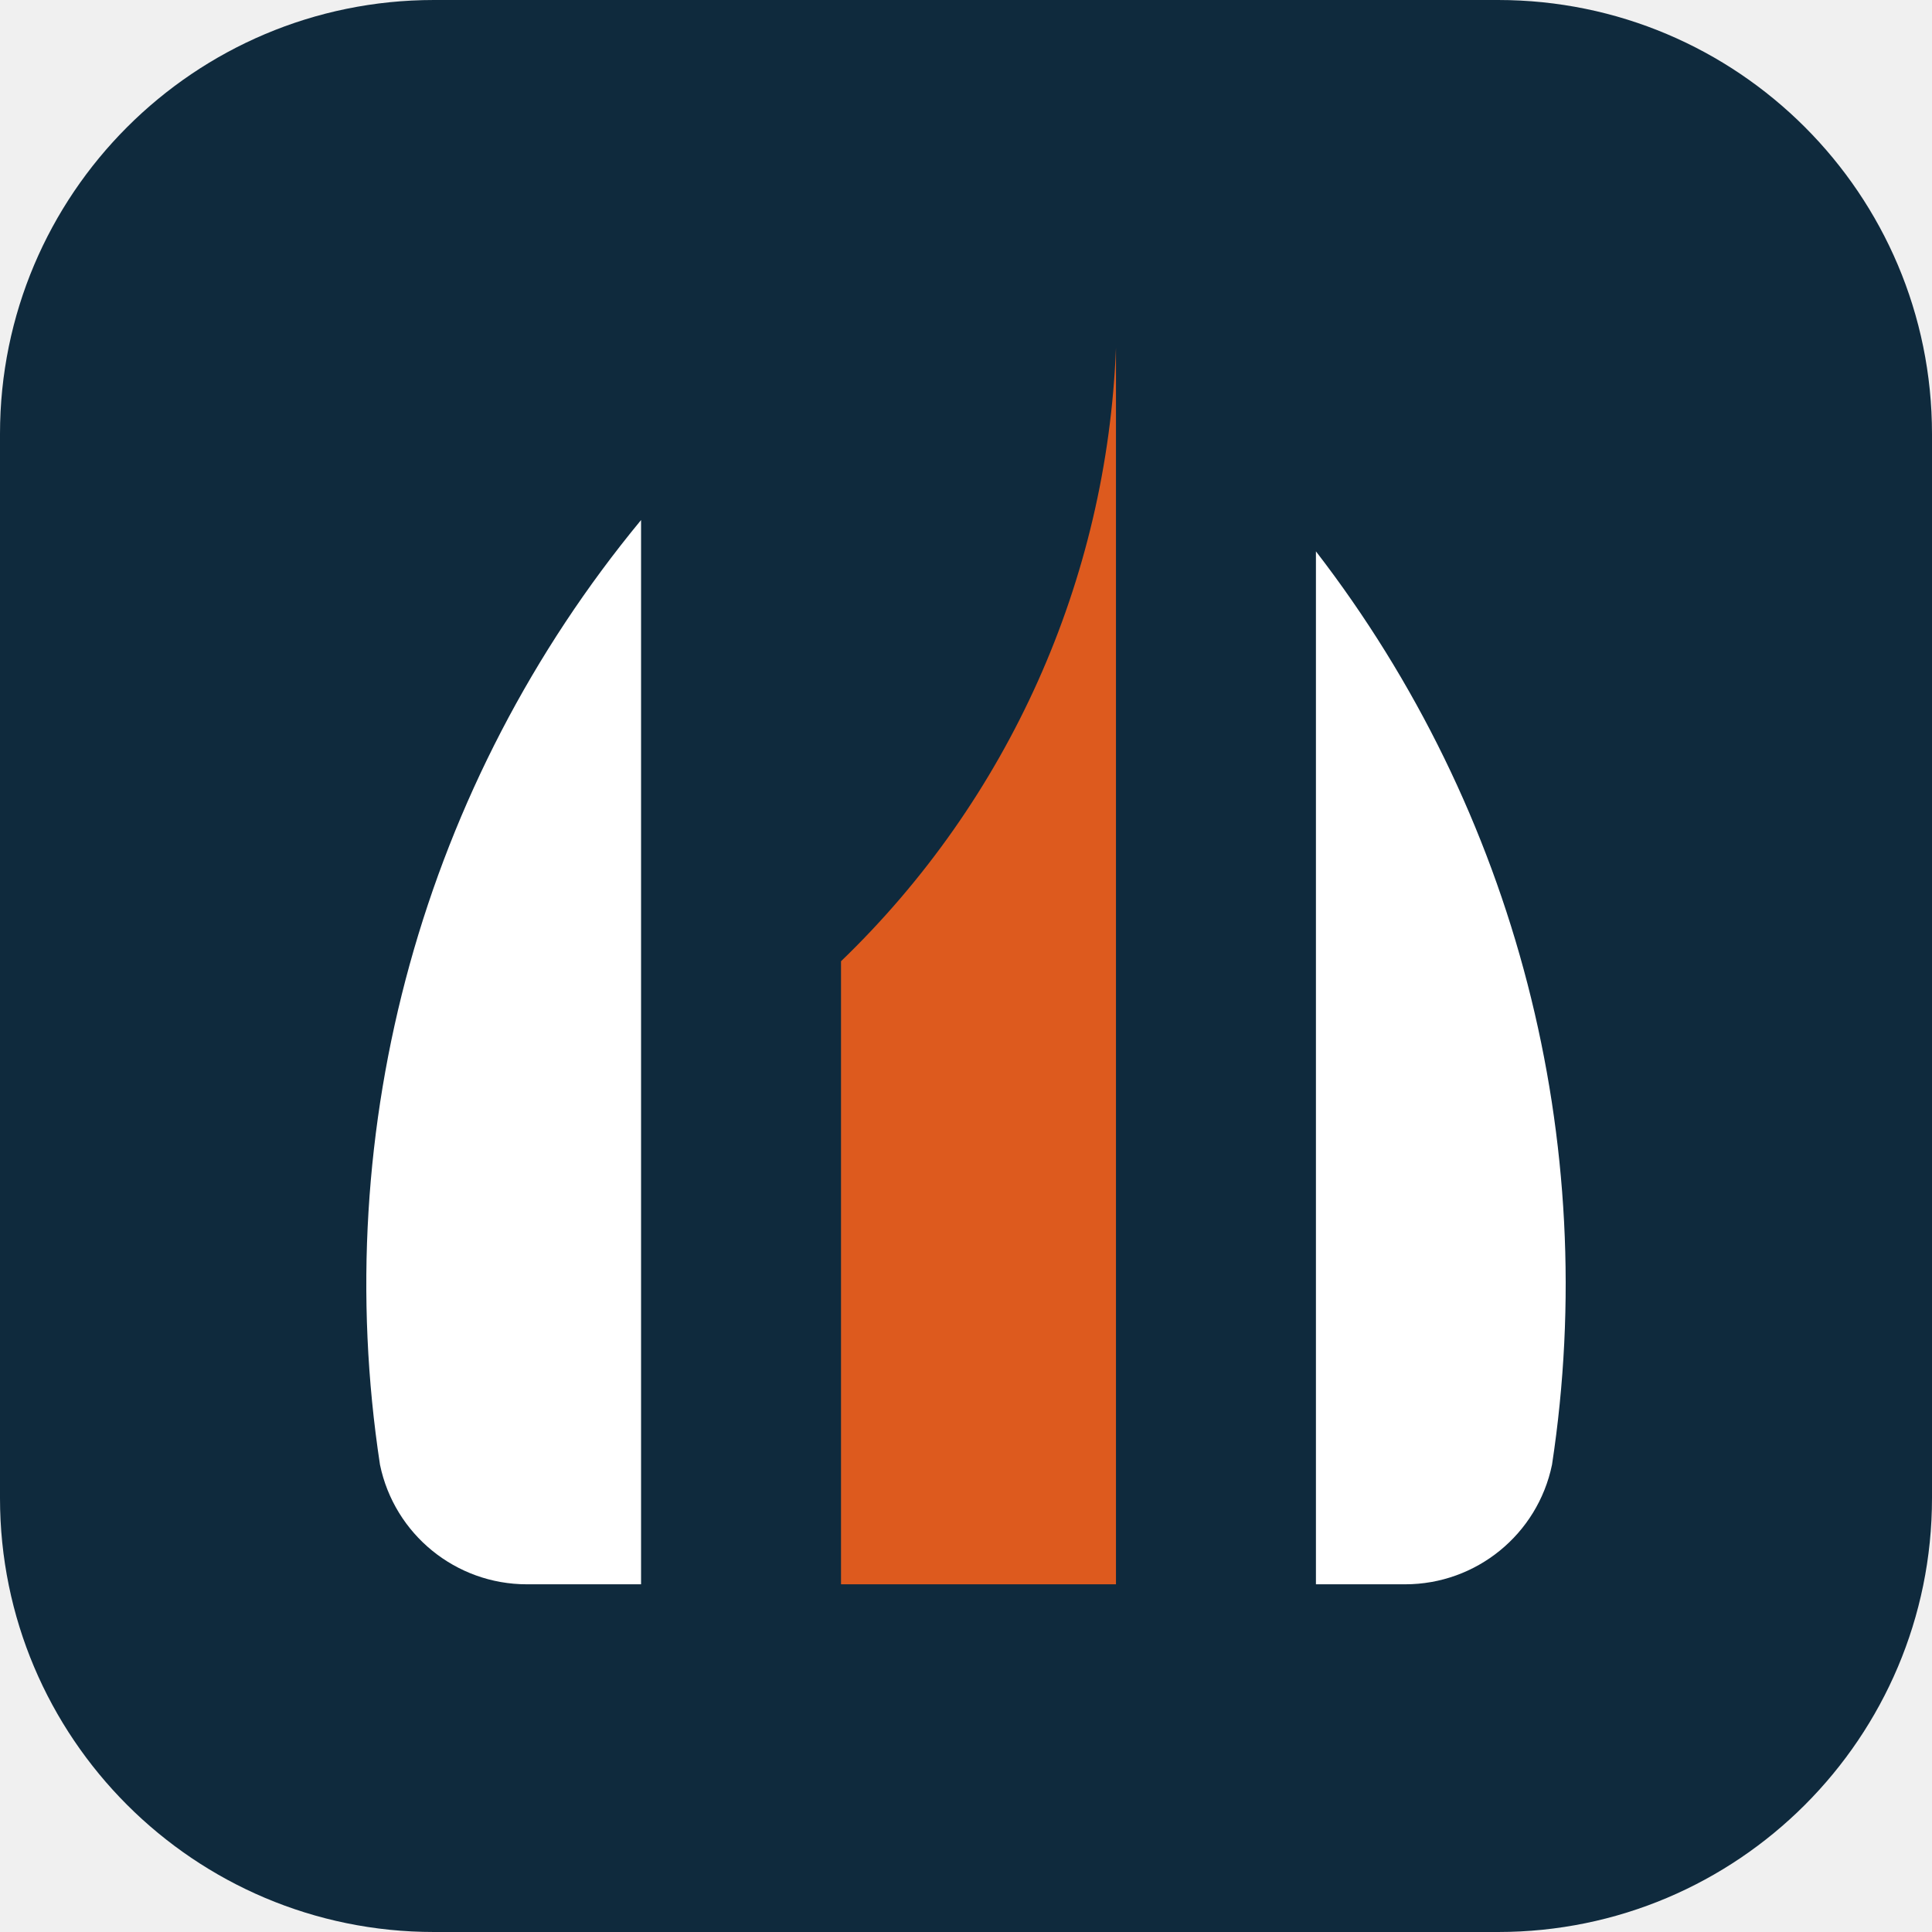
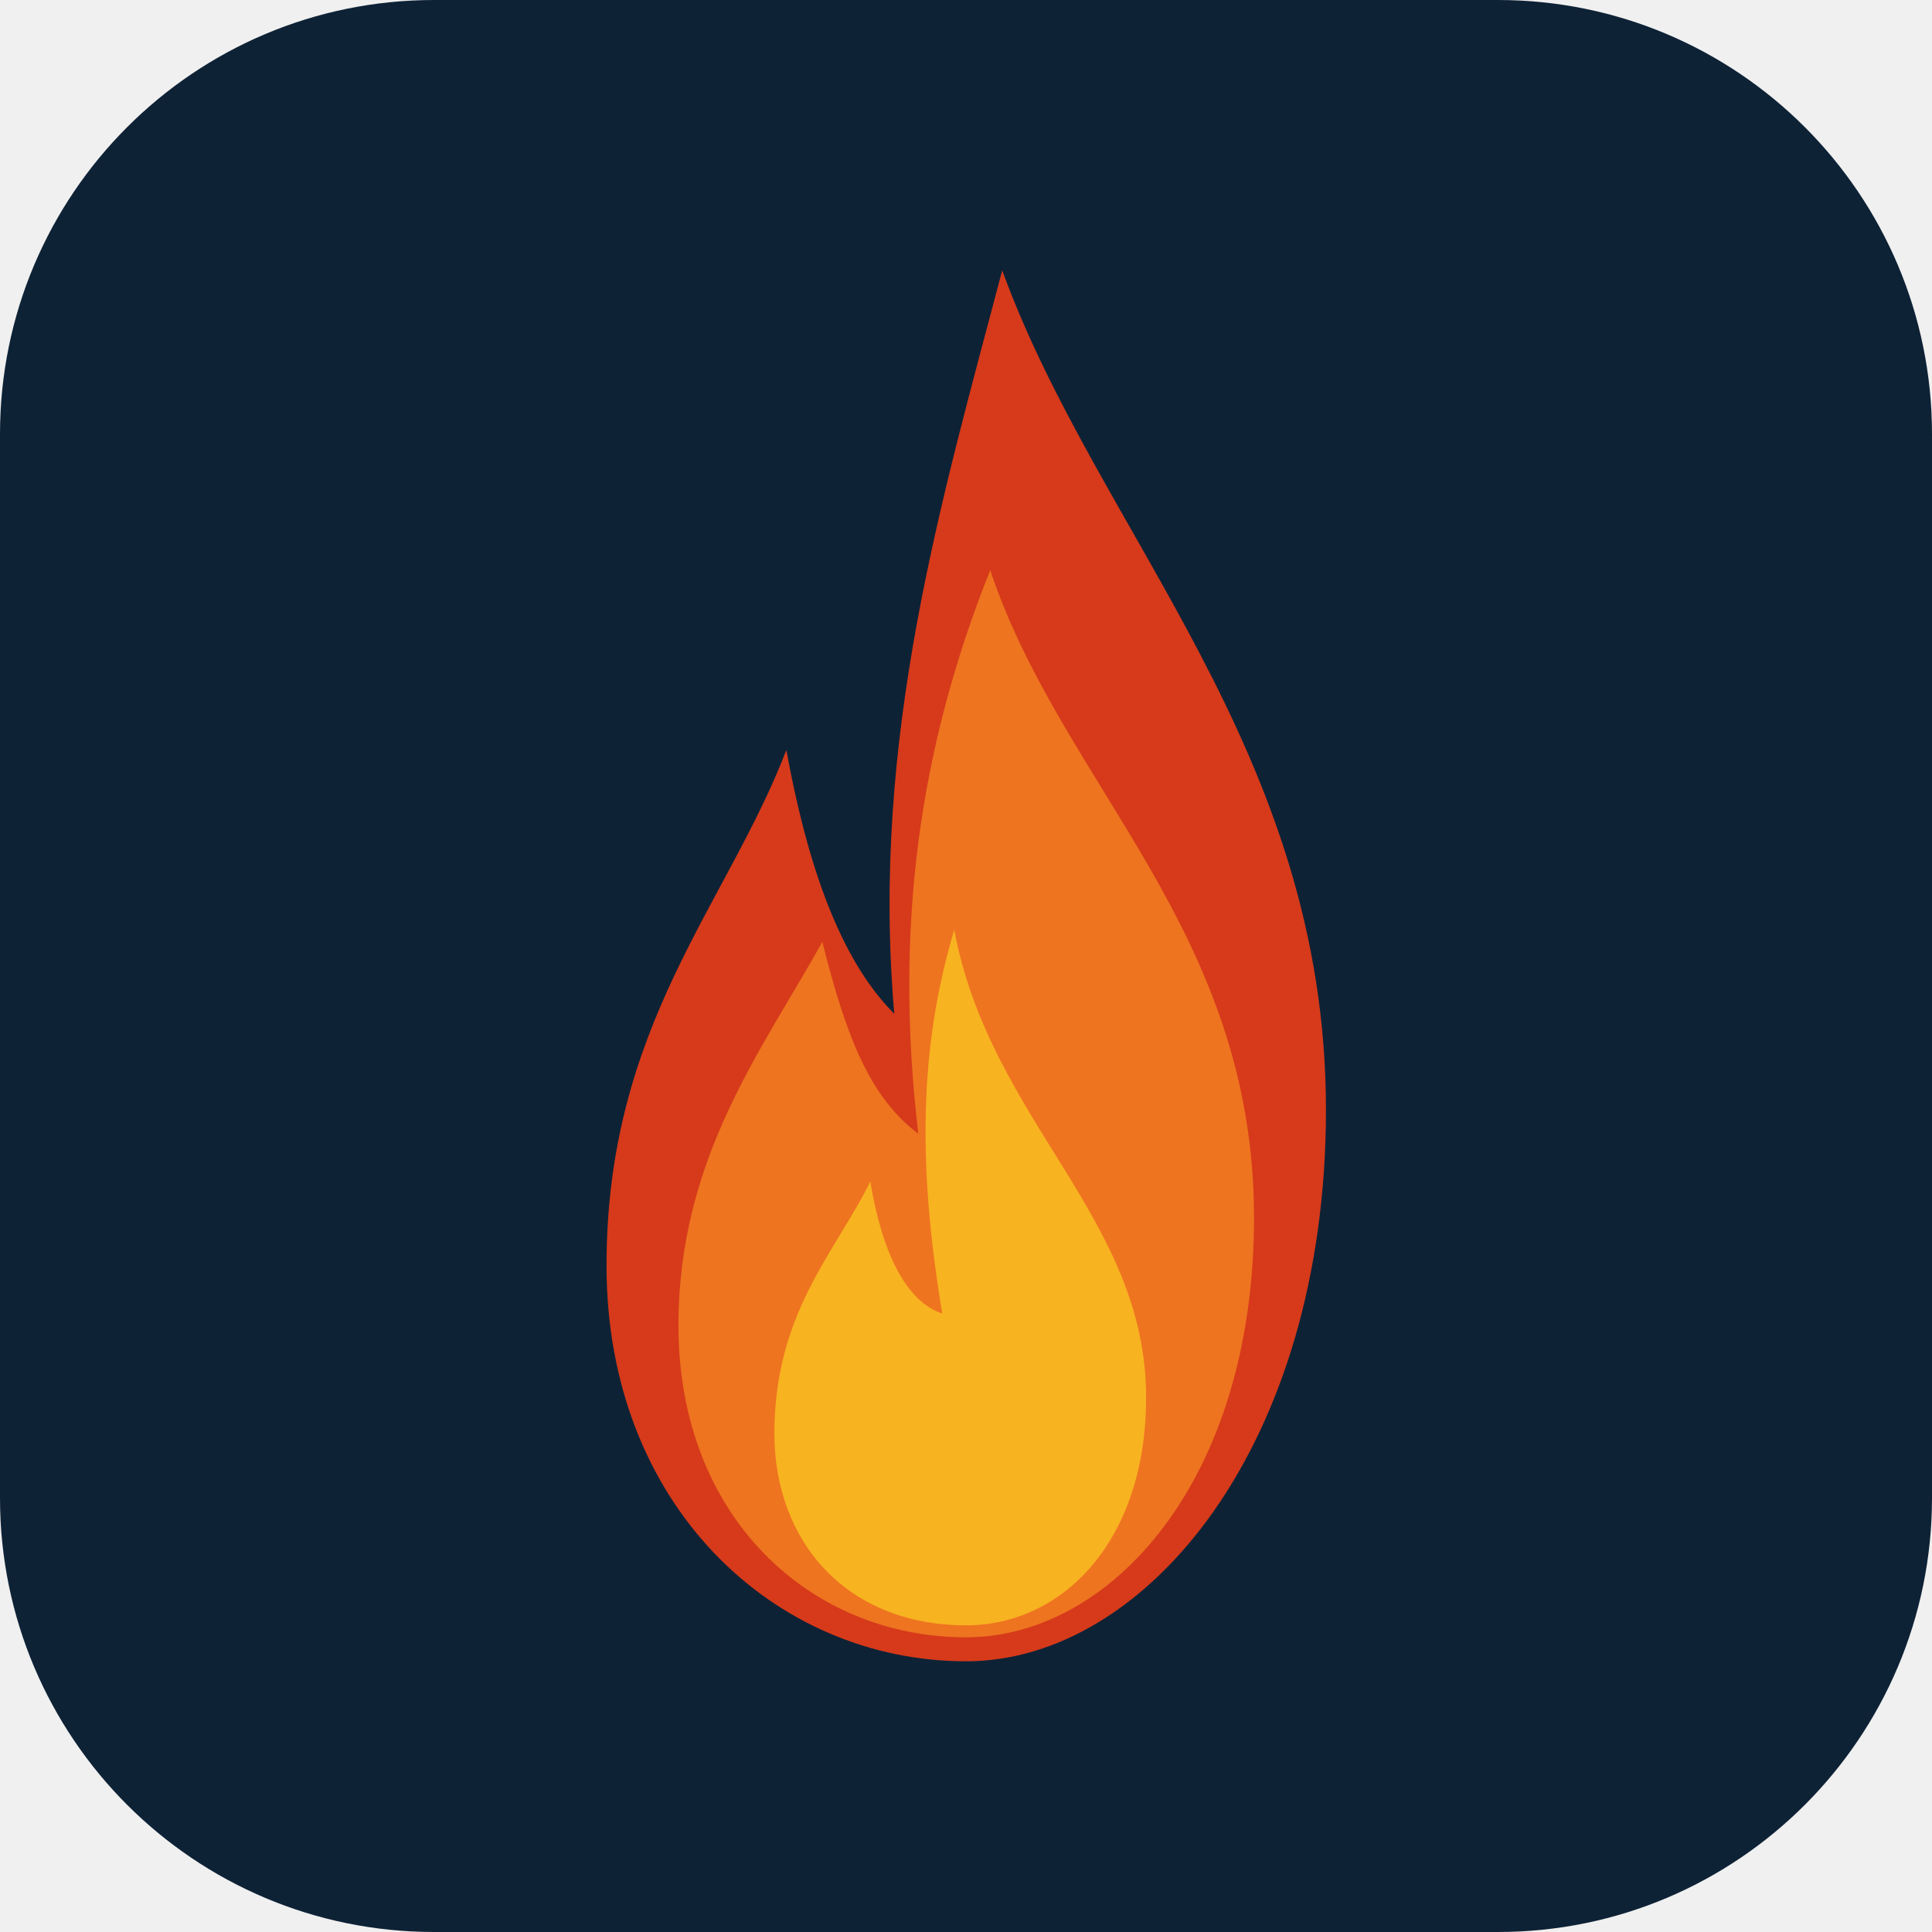
<svg xmlns="http://www.w3.org/2000/svg" viewBox="0 0 32 32" role="img" aria-label="SAFI">
-   <rect width="32" height="32" rx="7.188" fill="#0F2A3D" />
-   <g transform="translate(3.58 3.885) scale(0.207)">
-     <path fill="#FFFFFF" d="M13.11 98.431 A12 12 0 0 0 24.862 108 L34 108 L34 22.844 A96 96 0 0 0 13.11 98.431Z M106.89 98.431 A96 96 0 0 0 88 25.349 L88 108 L95.138 108 A12 12 0 0 0 106.89 98.431Z" />
-     <path fill="#DD5A1E" d="M72 9.06 A96 96 0 0 0 72 9.06 A72 72 0 0 1 50 58.145 L50 108 L72 108 L72 9.06Z" />
+   <rect width="32" height="32" rx="7.19" fill="#0E2236" />
+   <g transform="translate(8.06 4.28) scale(0.0993)">
+     <path fill="#D63A1A" d="M86 2C102 46 140 82 140 142C140 198 110 234 80 234C48 234 20 208 20 168C20 128 40 108 50 82C54 104 60 118 68 126C64 80 76 40 86 2Z" />
+     <path fill="#EE7420" d="M84 52C96 88 128 112 128 160C128 204 104 230 80 230C54 230 32 210 32 178C32 150 46 132 56 114C60 130 64 140 72 146C68 112 72 82 84 52Z" />
+     <path fill="#F8B320" d="M78 112C84 144 110 160 110 190C110 214 96 228 80 228C60 228 48 214 48 196C48 176 58 166 64 154C66 166 70 174 76 176C72 152 72 132 78 112Z" />
  </g>
</svg>
